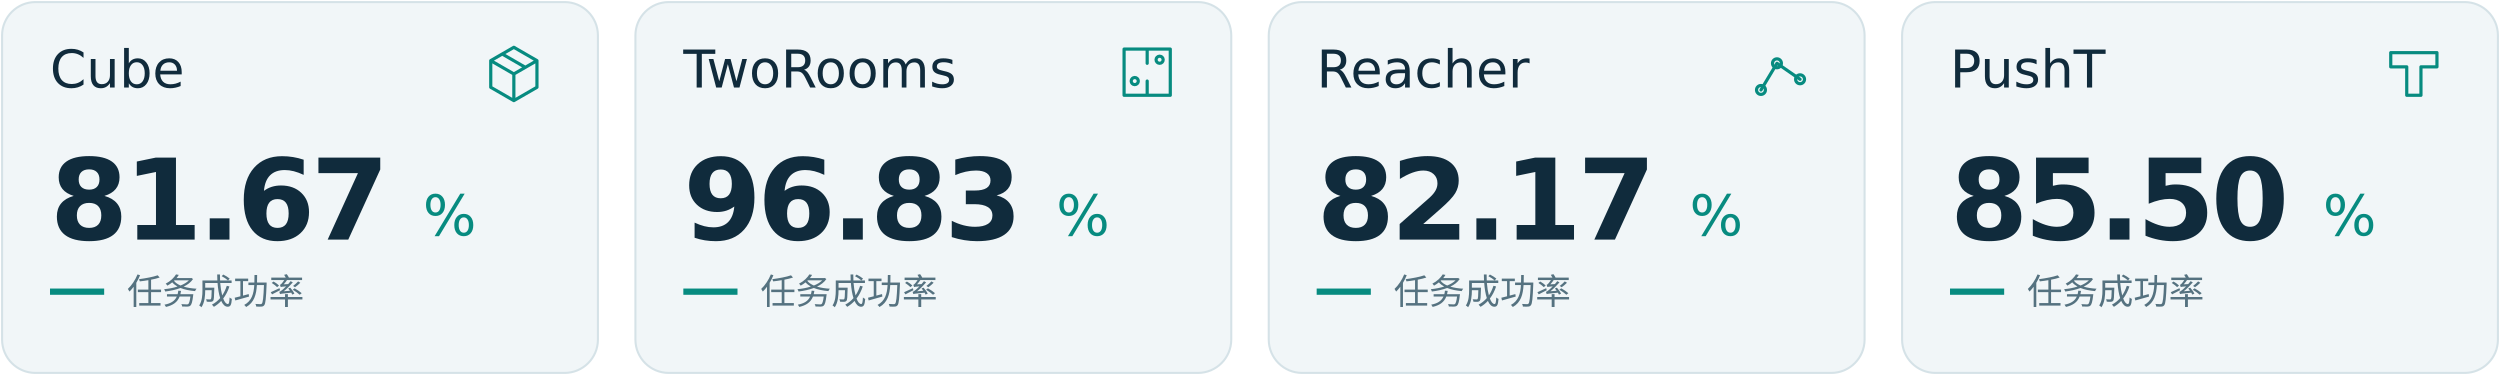
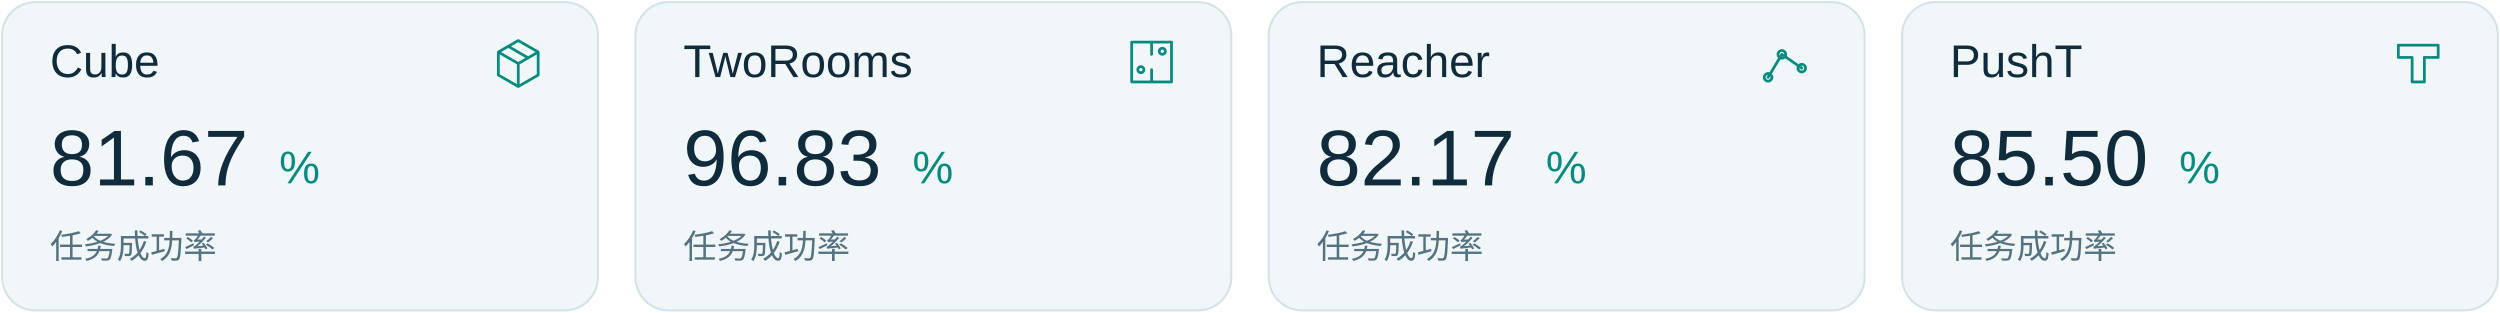
- <svg xmlns="http://www.w3.org/2000/svg" width="1200" height="180" viewBox="0 0 1200 180" role="img">
-   <rect x="1" y="1" width="286" height="178" rx="16" fill="#F1F6F8" stroke="#D5E2E7" />
-   <text x="24" y="42" fill="#102B3C" font-family="DejaVu Sans, Noto Sans CJK SC, sans-serif" font-size="25" font-weight="500" text-anchor="start">Cube</text>
-   <g transform="translate(233 21) scale(0.8529412)" fill="none" stroke="#078B80" stroke-width="1.8" stroke-linecap="round" stroke-linejoin="round">
+ <svg xmlns="http://www.w3.org/2000/svg" width="1200" height="150" viewBox="0 0 1200 150" role="img">
+   <rect x="1" y="1" width="286" height="148" rx="16" fill="#F1F6F8" stroke="#D5E2E7" />
+   <text x="24" y="37" fill="#102B3C" font-family="Arial, Helvetica, Noto Sans CJK SC, sans-serif" font-size="22" font-weight="400" text-anchor="start">Cube</text>
+   <g transform="translate(237 18) scale(0.7352941)" fill="none" stroke="#078B80" stroke-width="1.8" stroke-linecap="round" stroke-linejoin="round">
    <path d="M16 2 29 9.5v15L16 32 3 24.5v-15Z M3 9.5 16 17 29 9.5 M16 17v15 M9.5 5.8l13 7.5" />
  </g>
-   <text x="24" y="115" fill="#102B3C" font-family="DejaVu Sans, Noto Sans CJK SC, sans-serif" font-size="54" font-weight="600" text-anchor="start" letter-spacing="-2">81.67</text>
-   <text x="203" y="113" fill="#078B80" font-family="DejaVu Sans, Noto Sans CJK SC, sans-serif" font-size="27" font-weight="400" text-anchor="start">%</text>
-   <path d="M24 140h26" stroke="#078B80" stroke-width="3" />
-   <text x="61" y="146" fill="#557280" font-family="DejaVu Sans, Noto Sans CJK SC, sans-serif" font-size="17" font-weight="400" text-anchor="start">任务成功率</text>
-   <rect x="305" y="1" width="286" height="178" rx="16" fill="#F1F6F8" stroke="#D5E2E7" />
-   <text x="328" y="42" fill="#102B3C" font-family="DejaVu Sans, Noto Sans CJK SC, sans-serif" font-size="25" font-weight="500" text-anchor="start">TwoRooms</text>
-   <g transform="translate(537 21) scale(0.8529412)" fill="none" stroke="#078B80" stroke-width="1.8" stroke-linecap="round" stroke-linejoin="round">
+   <text x="24" y="89" fill="#102B3C" font-family="Arial, Helvetica, Noto Sans CJK SC, sans-serif" font-size="38" font-weight="400" text-anchor="start">81.67</text>
+   <text x="134" y="88" fill="#078B80" font-family="Arial, Helvetica, Noto Sans CJK SC, sans-serif" font-size="22" font-weight="400" text-anchor="start">%</text>
+   <text x="24" y="124" fill="#557280" font-family="Arial, Helvetica, Noto Sans CJK SC, sans-serif" font-size="16" font-weight="400" text-anchor="start">任务成功率</text>
+   <rect x="305" y="1" width="286" height="148" rx="16" fill="#F1F6F8" stroke="#D5E2E7" />
+   <text x="328" y="37" fill="#102B3C" font-family="Arial, Helvetica, Noto Sans CJK SC, sans-serif" font-size="22" font-weight="400" text-anchor="start">TwoRooms</text>
+   <g transform="translate(541 18) scale(0.7352941)" fill="none" stroke="#078B80" stroke-width="1.8" stroke-linecap="round" stroke-linejoin="round">
    <path d="M3 3h26v26H3Z M16 3v8m0 10v8" />
    <circle cx="9" cy="21" r="2" />
    <circle cx="23" cy="9" r="2" />
  </g>
-   <text x="328" y="115" fill="#102B3C" font-family="DejaVu Sans, Noto Sans CJK SC, sans-serif" font-size="54" font-weight="600" text-anchor="start" letter-spacing="-2">96.83</text>
-   <text x="507" y="113" fill="#078B80" font-family="DejaVu Sans, Noto Sans CJK SC, sans-serif" font-size="27" font-weight="400" text-anchor="start">%</text>
-   <path d="M328 140h26" stroke="#078B80" stroke-width="3" />
-   <text x="365" y="146" fill="#557280" font-family="DejaVu Sans, Noto Sans CJK SC, sans-serif" font-size="17" font-weight="400" text-anchor="start">任务成功率</text>
-   <rect x="609" y="1" width="286" height="178" rx="16" fill="#F1F6F8" stroke="#D5E2E7" />
-   <text x="632" y="42" fill="#102B3C" font-family="DejaVu Sans, Noto Sans CJK SC, sans-serif" font-size="25" font-weight="500" text-anchor="start">Reacher</text>
-   <g transform="translate(841 21) scale(0.8529412)" fill="none" stroke="#078B80" stroke-width="1.8" stroke-linecap="round" stroke-linejoin="round">
+   <text x="328" y="89" fill="#102B3C" font-family="Arial, Helvetica, Noto Sans CJK SC, sans-serif" font-size="38" font-weight="400" text-anchor="start">96.83</text>
+   <text x="438" y="88" fill="#078B80" font-family="Arial, Helvetica, Noto Sans CJK SC, sans-serif" font-size="22" font-weight="400" text-anchor="start">%</text>
+   <text x="328" y="124" fill="#557280" font-family="Arial, Helvetica, Noto Sans CJK SC, sans-serif" font-size="16" font-weight="400" text-anchor="start">任务成功率</text>
+   <rect x="609" y="1" width="286" height="148" rx="16" fill="#F1F6F8" stroke="#D5E2E7" />
+   <text x="632" y="37" fill="#102B3C" font-family="Arial, Helvetica, Noto Sans CJK SC, sans-serif" font-size="22" font-weight="400" text-anchor="start">Reacher</text>
+   <g transform="translate(845 18) scale(0.7352941)" fill="none" stroke="#078B80" stroke-width="1.8" stroke-linecap="round" stroke-linejoin="round">
    <path d="m5 26 9-15 13 9" />
    <circle cx="5" cy="26" r="2.5" />
    <circle cx="14" cy="11" r="2.5" />
    <circle cx="27" cy="20" r="2.5" />
  </g>
-   <text x="632" y="115" fill="#102B3C" font-family="DejaVu Sans, Noto Sans CJK SC, sans-serif" font-size="54" font-weight="600" text-anchor="start" letter-spacing="-2">82.17</text>
-   <text x="811" y="113" fill="#078B80" font-family="DejaVu Sans, Noto Sans CJK SC, sans-serif" font-size="27" font-weight="400" text-anchor="start">%</text>
-   <path d="M632 140h26" stroke="#078B80" stroke-width="3" />
-   <text x="669" y="146" fill="#557280" font-family="DejaVu Sans, Noto Sans CJK SC, sans-serif" font-size="17" font-weight="400" text-anchor="start">任务成功率</text>
-   <rect x="913" y="1" width="286" height="178" rx="16" fill="#F1F6F8" stroke="#D5E2E7" />
-   <text x="936" y="42" fill="#102B3C" font-family="DejaVu Sans, Noto Sans CJK SC, sans-serif" font-size="25" font-weight="500" text-anchor="start">PushT</text>
-   <g transform="translate(1145 21) scale(0.8529412)" fill="none" stroke="#078B80" stroke-width="1.8" stroke-linecap="round" stroke-linejoin="round">
+   <text x="632" y="89" fill="#102B3C" font-family="Arial, Helvetica, Noto Sans CJK SC, sans-serif" font-size="38" font-weight="400" text-anchor="start">82.17</text>
+   <text x="742" y="88" fill="#078B80" font-family="Arial, Helvetica, Noto Sans CJK SC, sans-serif" font-size="22" font-weight="400" text-anchor="start">%</text>
+   <text x="632" y="124" fill="#557280" font-family="Arial, Helvetica, Noto Sans CJK SC, sans-serif" font-size="16" font-weight="400" text-anchor="start">任务成功率</text>
+   <rect x="913" y="1" width="286" height="148" rx="16" fill="#F1F6F8" stroke="#D5E2E7" />
+   <text x="936" y="37" fill="#102B3C" font-family="Arial, Helvetica, Noto Sans CJK SC, sans-serif" font-size="22" font-weight="400" text-anchor="start">PushT</text>
+   <g transform="translate(1149 18) scale(0.7352941)" fill="none" stroke="#078B80" stroke-width="1.8" stroke-linecap="round" stroke-linejoin="round">
    <path d="M3 5h26v8h-9v16h-8V13H3Z" />
  </g>
-   <text x="936" y="115" fill="#102B3C" font-family="DejaVu Sans, Noto Sans CJK SC, sans-serif" font-size="54" font-weight="600" text-anchor="start" letter-spacing="-2">85.50</text>
-   <text x="1115" y="113" fill="#078B80" font-family="DejaVu Sans, Noto Sans CJK SC, sans-serif" font-size="27" font-weight="400" text-anchor="start">%</text>
-   <path d="M936 140h26" stroke="#078B80" stroke-width="3" />
-   <text x="973" y="146" fill="#557280" font-family="DejaVu Sans, Noto Sans CJK SC, sans-serif" font-size="17" font-weight="400" text-anchor="start">任务成功率</text>
+   <text x="936" y="89" fill="#102B3C" font-family="Arial, Helvetica, Noto Sans CJK SC, sans-serif" font-size="38" font-weight="400" text-anchor="start">85.50</text>
+   <text x="1046" y="88" fill="#078B80" font-family="Arial, Helvetica, Noto Sans CJK SC, sans-serif" font-size="22" font-weight="400" text-anchor="start">%</text>
+   <text x="936" y="124" fill="#557280" font-family="Arial, Helvetica, Noto Sans CJK SC, sans-serif" font-size="16" font-weight="400" text-anchor="start">任务成功率</text>
</svg>
